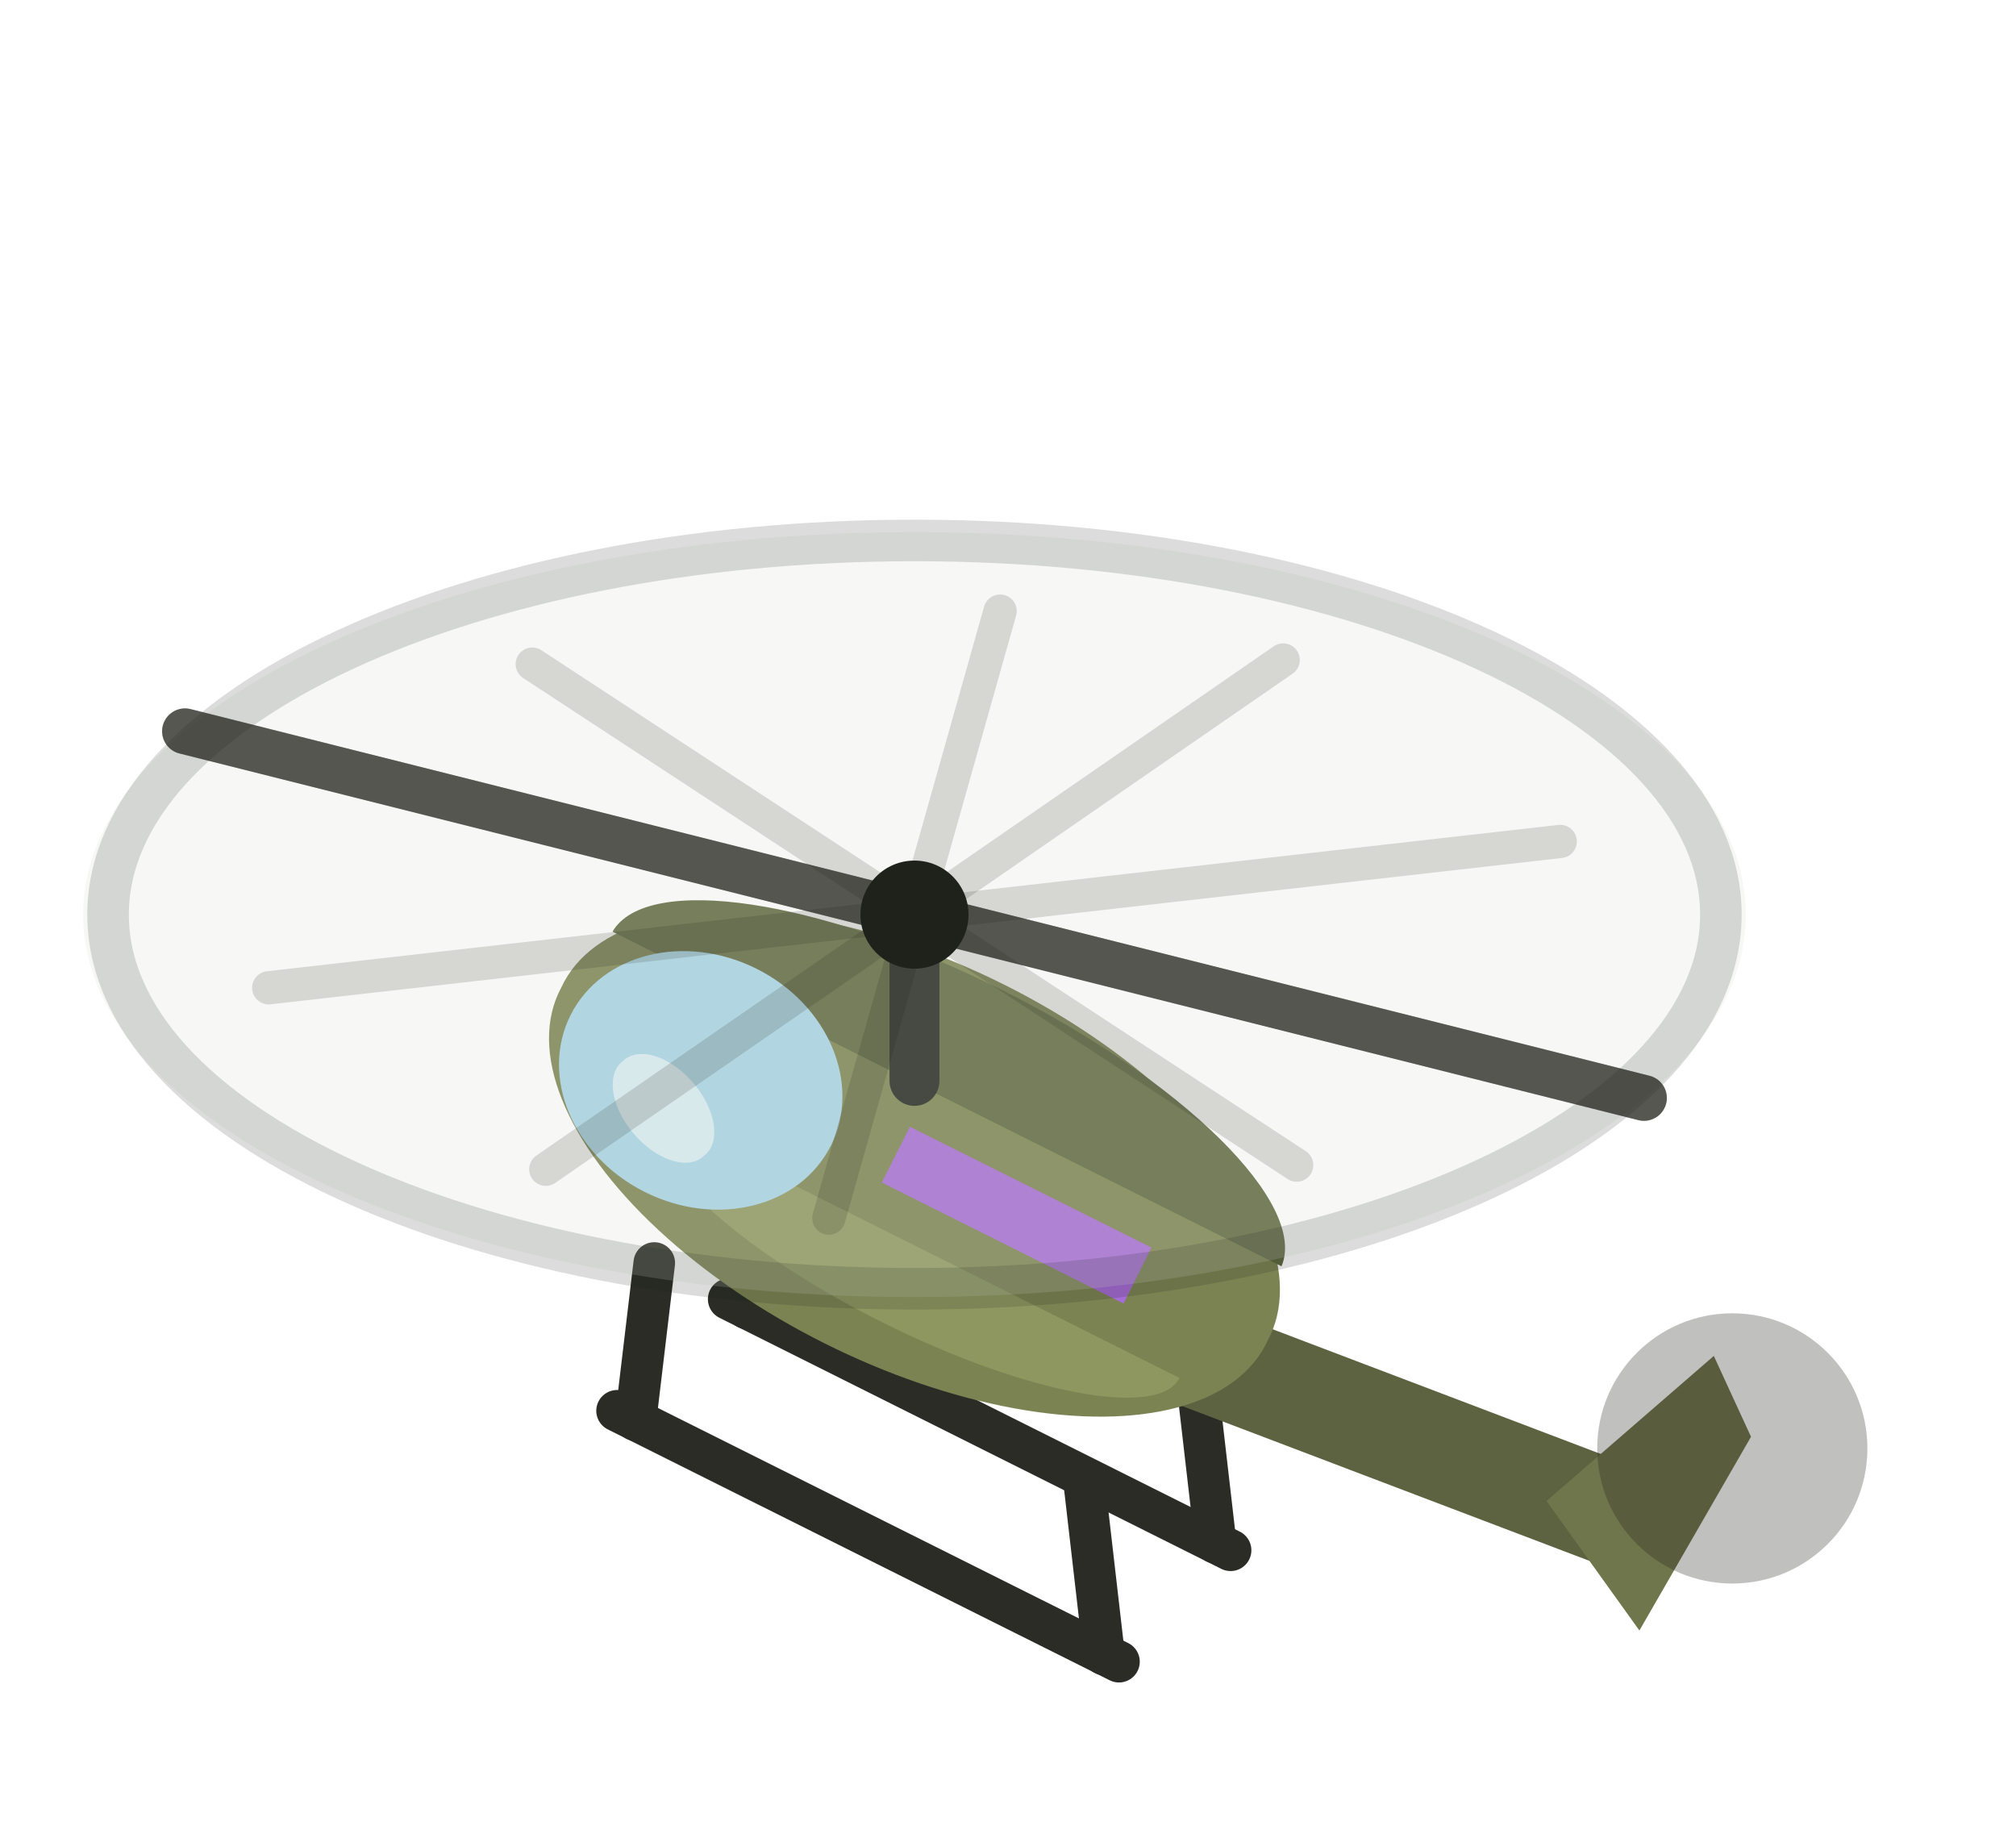
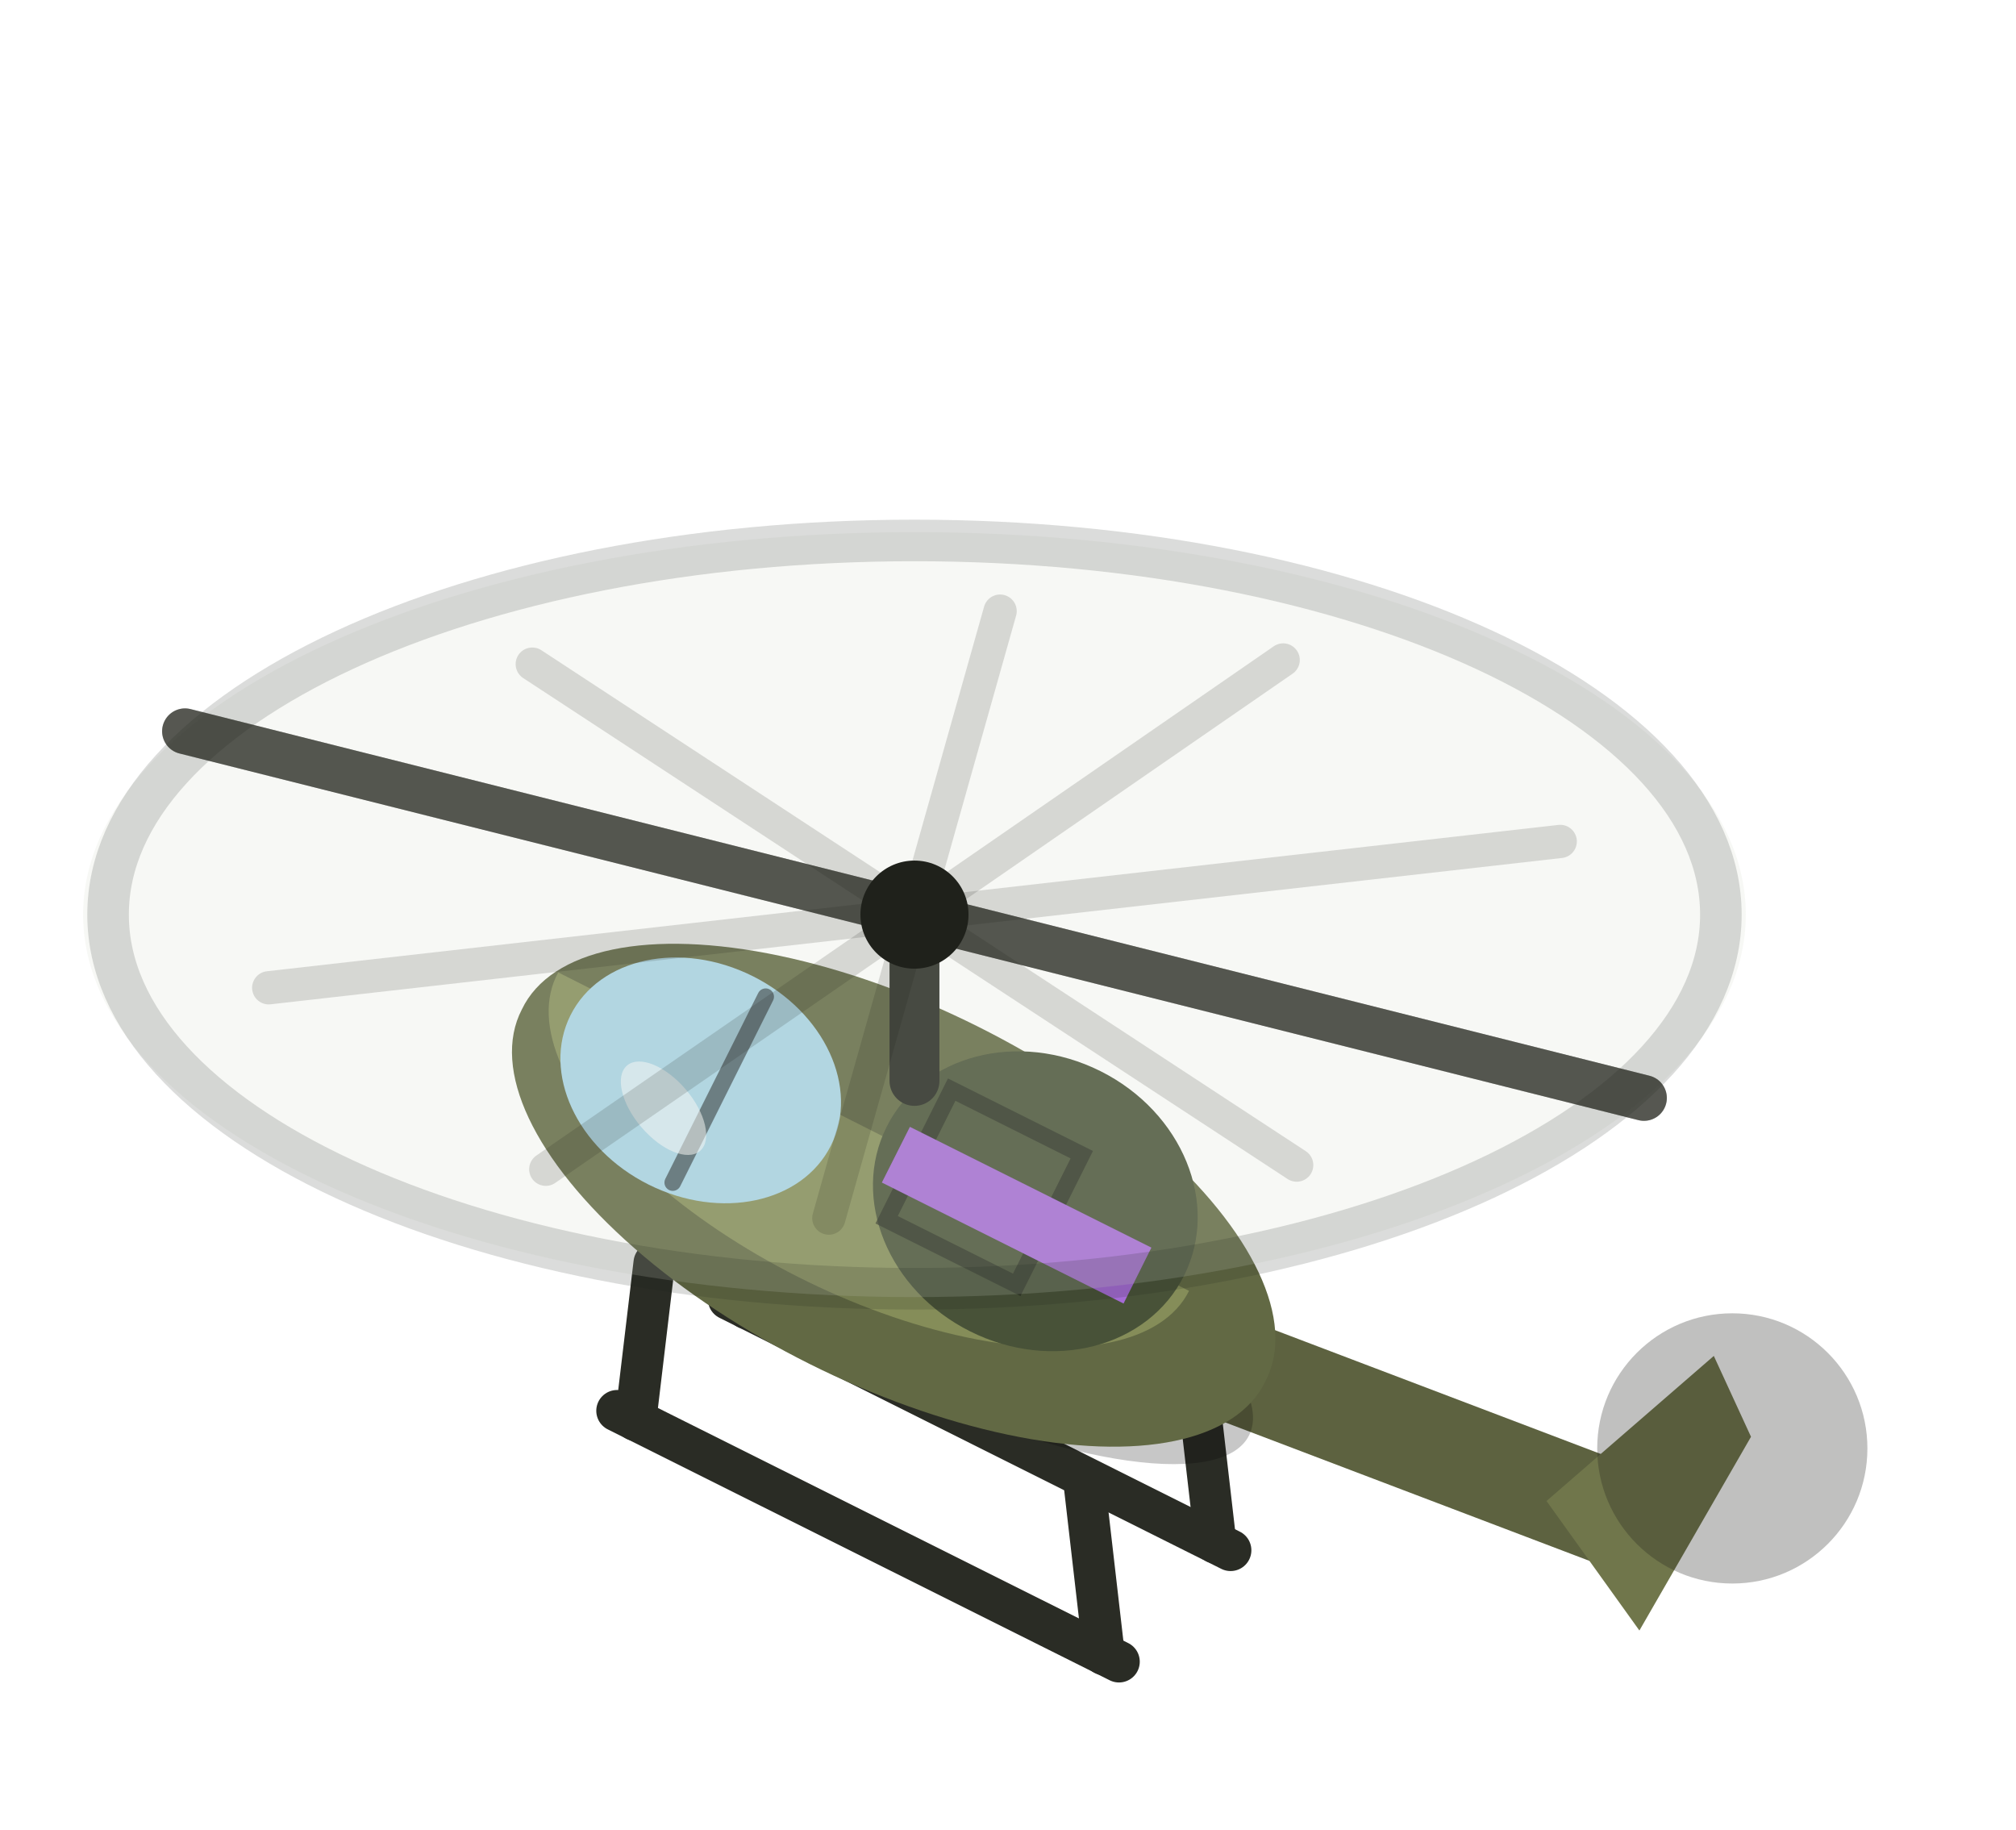
<svg xmlns="http://www.w3.org/2000/svg" width="97" height="88" viewBox="-44 -71 97 88">
  <rect id="bounds" x="-44" y="-71" width="97" height="88" fill="#000" fill-opacity="0" />
  <path d="M9.84 8.94L-14.31 -3.13" fill="none" stroke="#2a2c25" stroke-width="2" stroke-linecap="round" />
  <path d="M9.12 8.59L8.14 0.09" fill="none" stroke="#2a2c25" stroke-width="2" stroke-linecap="round" />
  <path d="M-13.42 -2.68L-12.52 -10.24" fill="none" stroke="#2a2c25" stroke-width="2" stroke-linecap="round" />
  <path d="M15.21 3.58L-8.94 -8.5" fill="none" stroke="#2a2c25" stroke-width="2" stroke-linecap="round" />
  <path d="M14.49 3.22L13.51 -5.27" fill="none" stroke="#2a2c25" stroke-width="2" stroke-linecap="round" />
  <path d="M-8.05 -8.05L-7.16 -15.6" fill="none" stroke="#2a2c25" stroke-width="2" stroke-linecap="round" />
  <path d="M8.94 -7.53L33.99 1.99" fill="none" stroke="#5d6240" stroke-width="5" stroke-linecap="round" />
  <path d="M30.41 1.21L38.46 -5.77L40.25 -1.88L34.88 7.44Z" fill="#70764b" />
  <path d="M45.85 -1.32A6.5 6.5 0 1 1 32.85 -1.32A6.5 6.5 0 1 1 45.85 -1.32" fill="rgba(30,32,25,.28)" />
-   <path d="M-16.99 -23.5A19 9.5 -153.43 1 1 16.99 -6.5A19 9.5 -153.43 1 1 -16.99 -23.5" fill="#7c8352" />
-   <path d="M-14.53 -26.18A18 6 -153.43 0 1 17.66 -10.08" fill="#5f6640" />
-   <path d="M12.75 -4.71A14 4 -153.43 1 1 -12.3 -17.24" fill="#8f9760" />
-   <path d="M-16.55 -22.16A7 6 -153.43 1 1 -4.02 -15.89A7 6 -153.43 1 1 -16.55 -22.16" fill="#a9d4e6" />
-   <path d="M-14.02 -19.96A3 1.8 -130.52 1 1 -10.13 -15.4A3 1.8 -130.52 1 1 -14.02 -19.96" fill="rgba(255,255,255,.55)" />
+   <path d="M-16.1 -18.05A18 5.5 -153.43 1 1 16.1 -1.95A18 5.5 -153.43 1 1 -16.1 -18.05" fill="rgba(0,0,0,.22)" />
+   <path d="M-18.89 -22.44A20 9 -153.43 1 1 16.89 -4.56A20 9 -153.43 1 1 -18.89 -22.44" fill="#626944" />
+   <path d="M13.21 -8.9A17 7.8 -153.43 1 1 -17.14 -24.22" fill="#858d59" />
+   <path d="M-1.34 -16.79A8 7 -153.43 1 1 12.97 -9.63A8 7 -153.43 1 1 -1.34 -16.79" fill="#485238" />
+   <path d="M-16.55 -22.16A7 5.6 -153.43 1 1 -4.02 -15.89A7 5.6 -153.43 1 1 -16.55 -22.16" fill="#a9d4e6" />
+   <path d="M-11.63 -14.11L-7.16 -23.05" fill="none" stroke="rgba(35,45,48,.65)" stroke-width="0.8" stroke-linecap="round" />
+   <path d="M-13.83 -19.74A2.7 1.4 -130.52 1 1 -10.32 -15.63A2.7 1.4 -130.52 1 1 -13.83 -19.74" fill="rgba(255,255,255,.52)" />
+   <path d="M4.92 -9.19L-1.34 -12.32L1.79 -18.58L8.05 -15.45Z" fill="none" stroke="rgba(33,38,27,.65)" stroke-width="0.8" stroke-linecap="round" />
  <path d="M10.06 -8.29L-1.57 -14.11L-0.22 -16.79L11.4 -10.98Z" fill="#a56bd6" />
  <path d="M0 -19L0 -26" fill="none" stroke="#23251f" stroke-width="2.4" stroke-linecap="round" />
  <path d="M40 -27A40 18.4 0 1 1 -40 -27A40 18.4 0 1 1 40 -27" fill="rgba(215,222,205,.2)" />
  <path d="M38.8 -27A38.8 18 0 1 1 -38.8 -27A38.8 18 0 1 1 38.8 -27" fill="none" stroke="rgba(30,32,25,.16)" stroke-width="2" stroke-linecap="round" />
  <path d="M35.1 -18.18L-35.1 -35.82" fill="none" stroke="rgba(30,32,25,.5)" stroke-width="2.2" stroke-linecap="round" />
  <path d="M-35.1 -35.82L35.1 -18.18" fill="none" stroke="rgba(30,32,25,.5)" stroke-width="2.2" stroke-linecap="round" />
  <path d="M-4.12 -12.4L4.12 -41.6" fill="none" stroke="rgba(30,32,25,.15)" stroke-width="1.6" stroke-linecap="round" />
  <path d="M-31.07 -23.48L31.07 -30.52" fill="none" stroke="rgba(30,32,25,.15)" stroke-width="1.6" stroke-linecap="round" />
  <path d="M-18.39 -39.05L18.39 -14.95" fill="none" stroke="rgba(30,32,25,.15)" stroke-width="1.6" stroke-linecap="round" />
  <path d="M17.74 -39.25L-17.74 -14.75" fill="none" stroke="rgba(30,32,25,.15)" stroke-width="1.6" stroke-linecap="round" />
  <path d="M2.6 -27A2.6 2.6 0 1 1 -2.6 -27A2.6 2.6 0 1 1 2.6 -27" fill="#1f211b" />
</svg>
